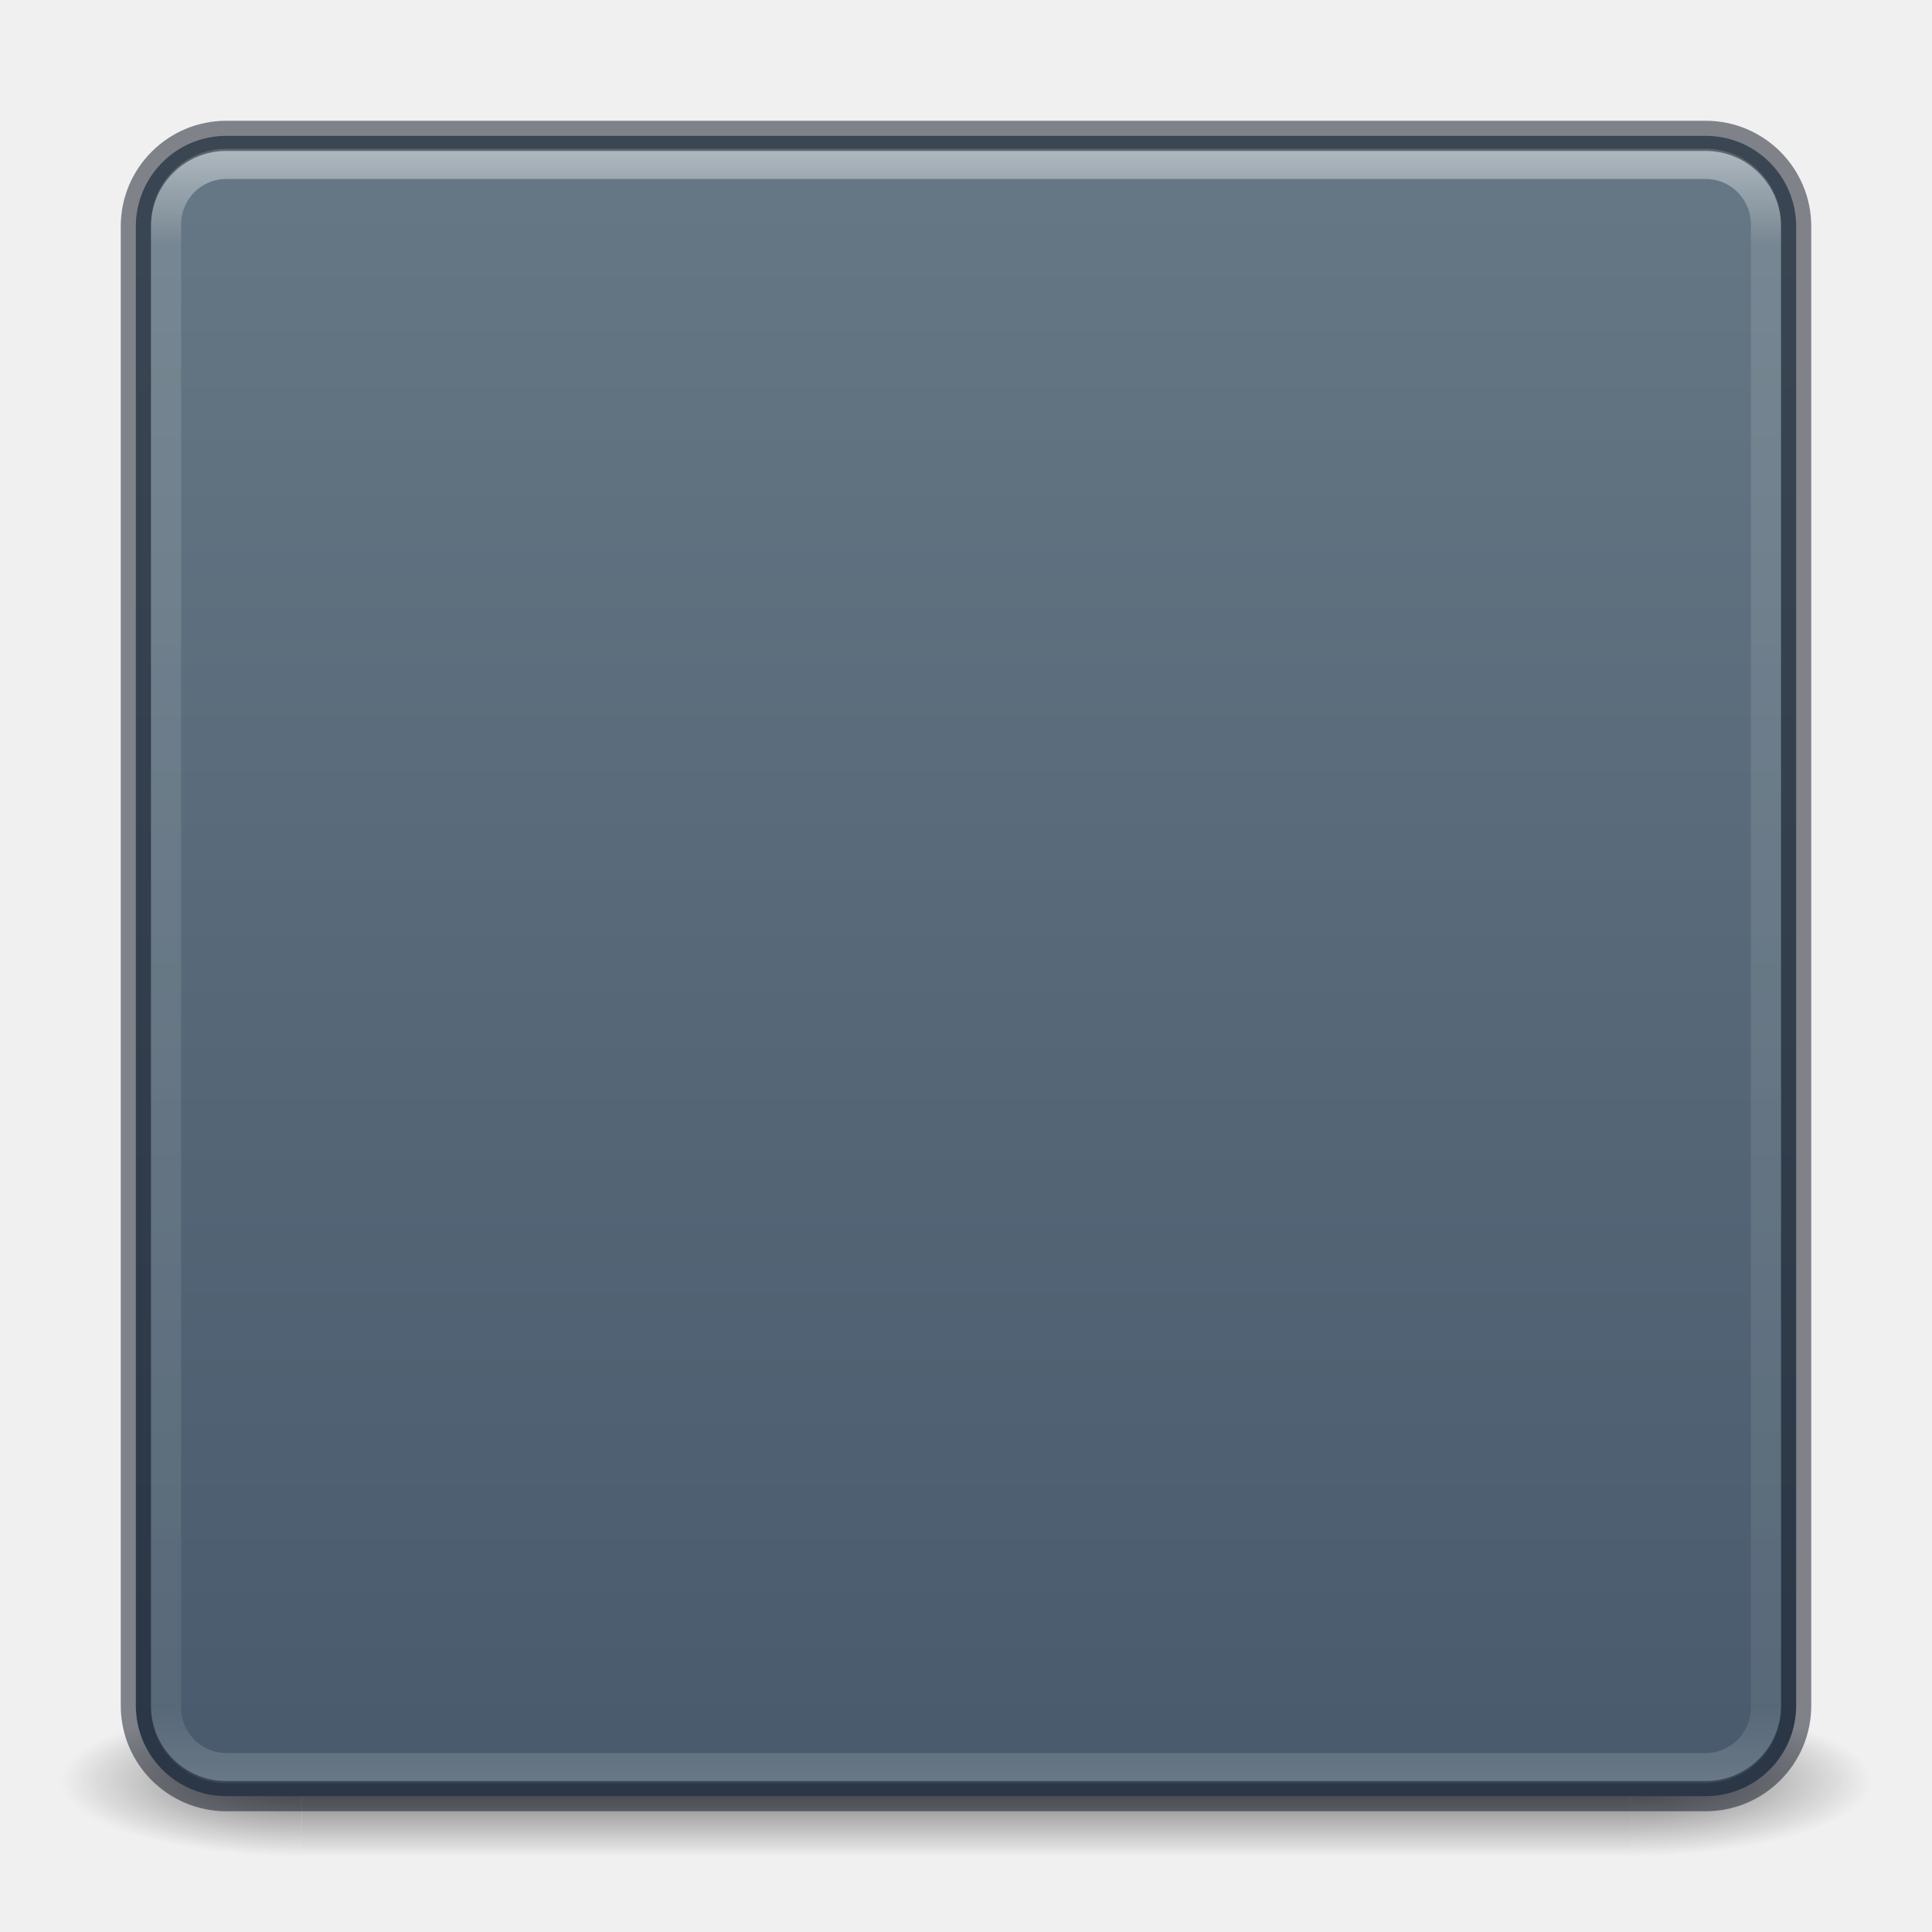
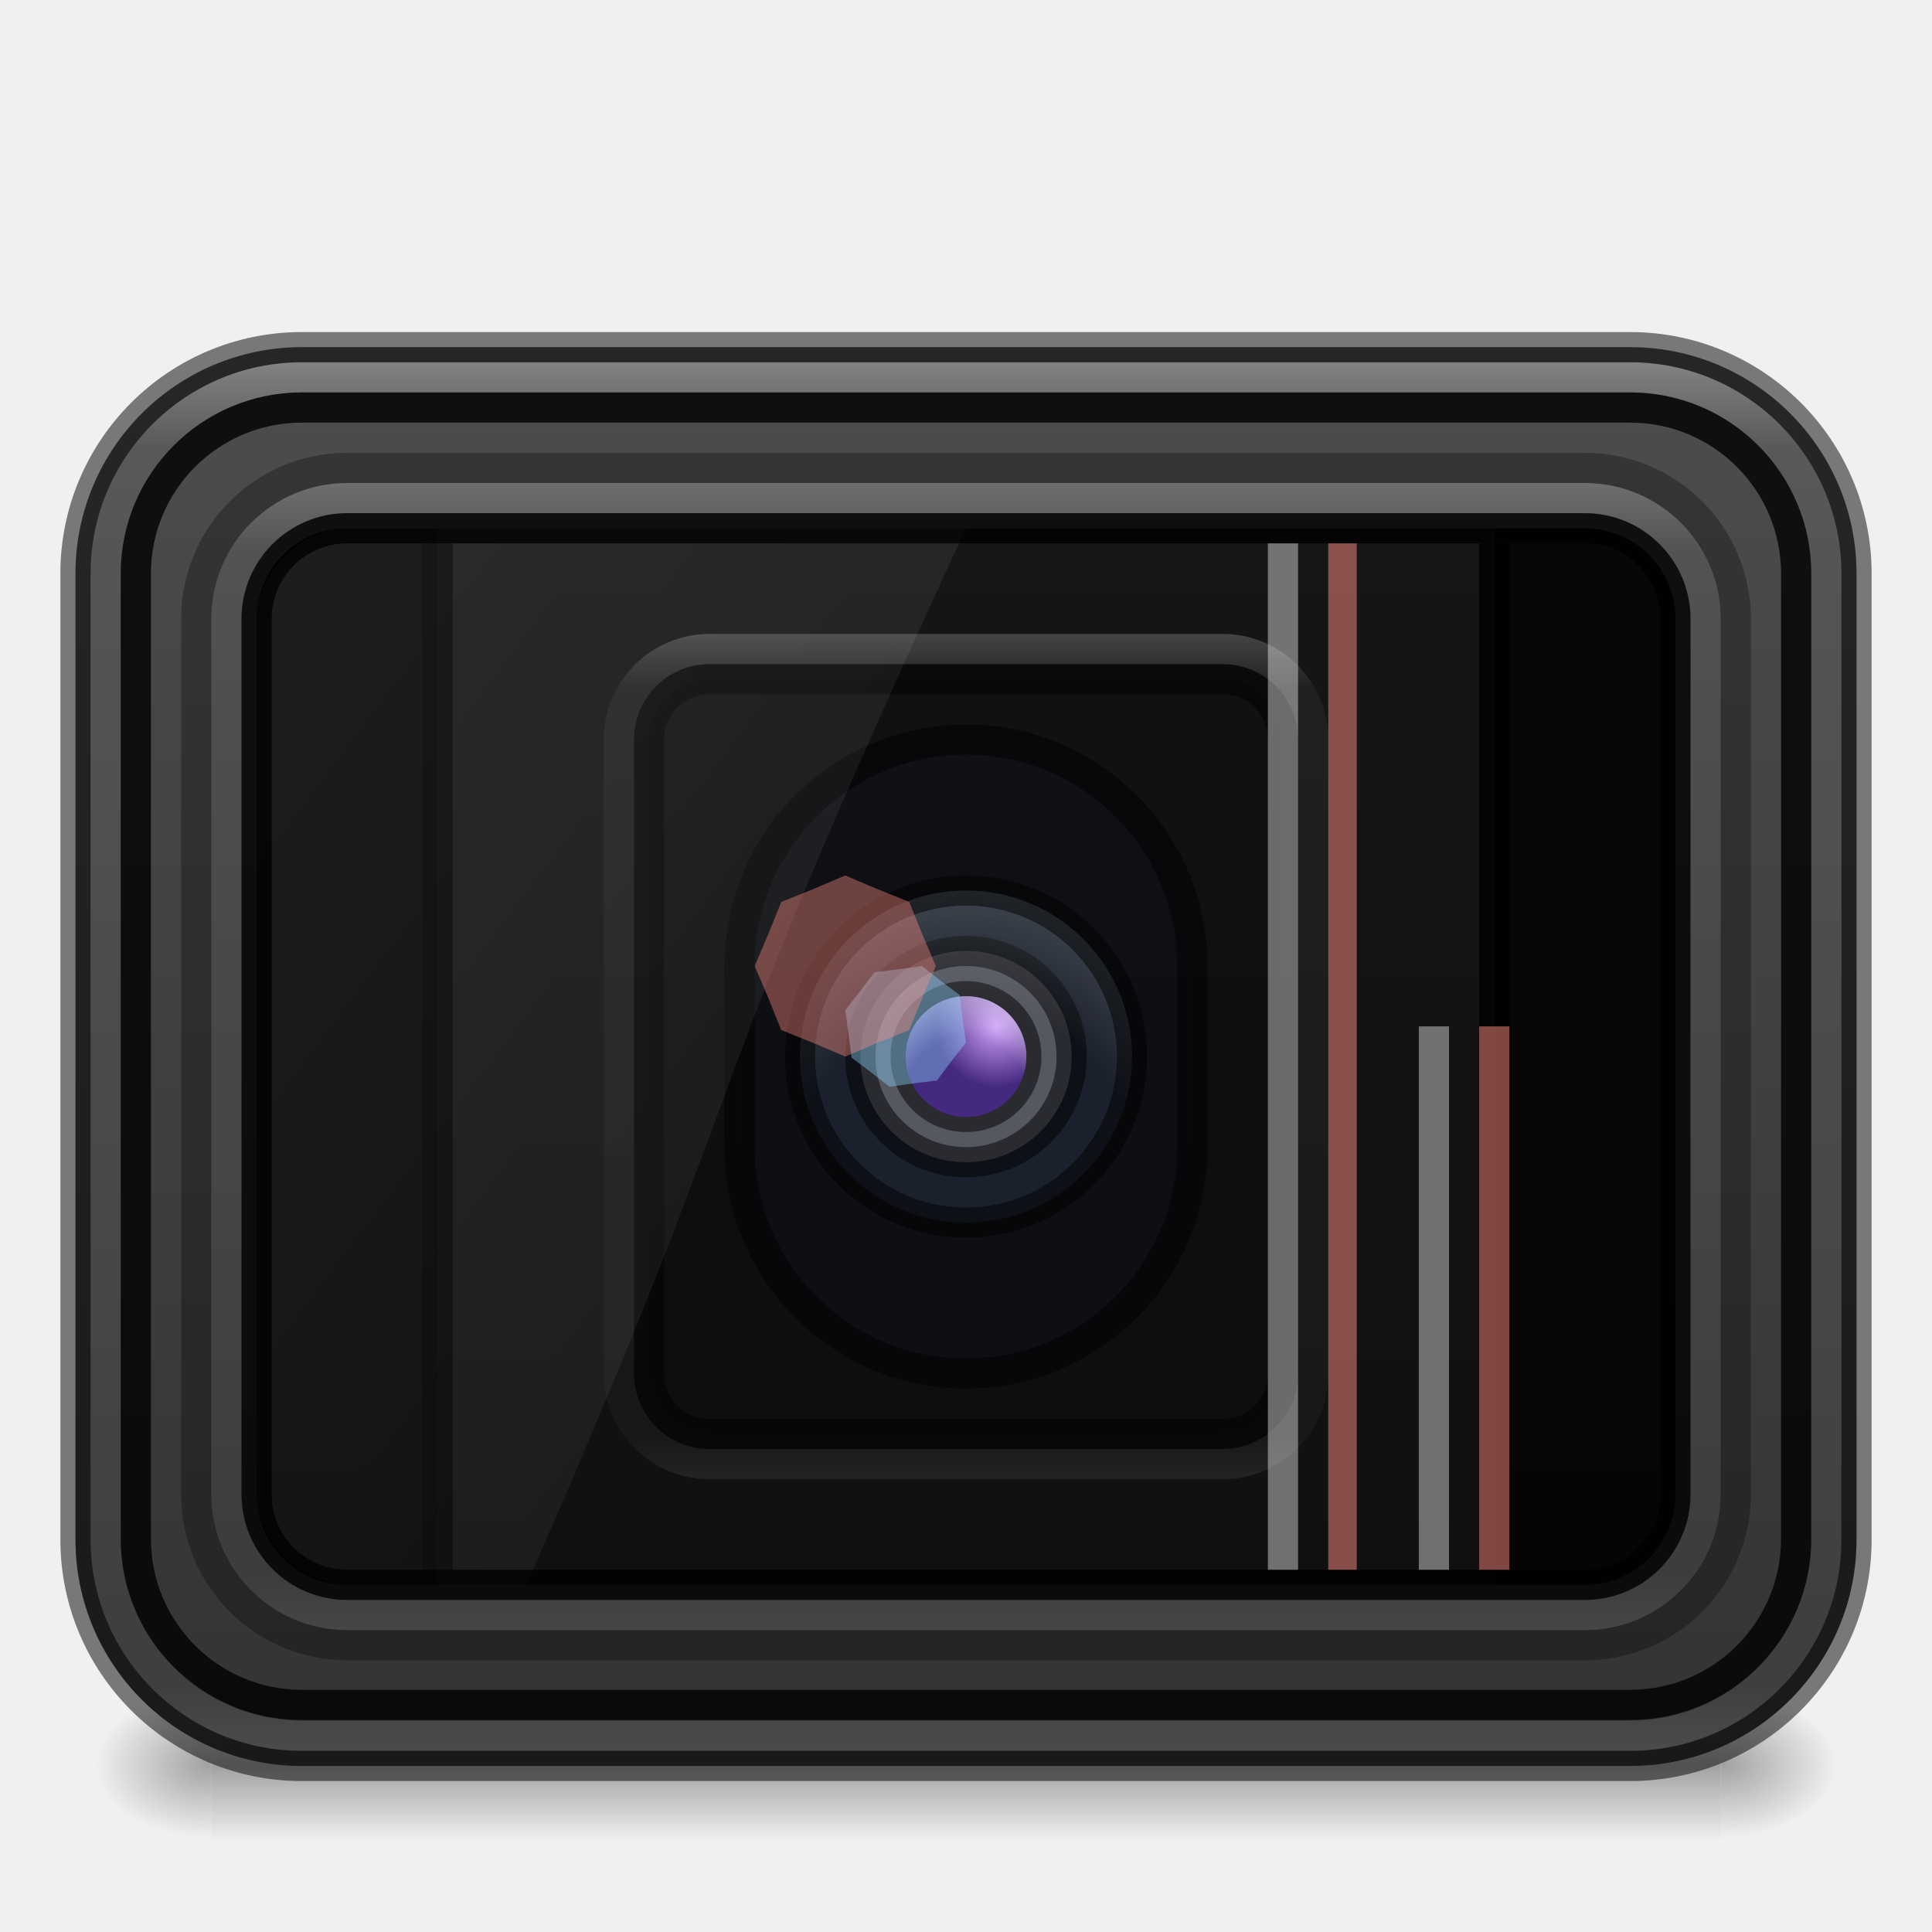
- <svg xmlns="http://www.w3.org/2000/svg" xmlns:xlink="http://www.w3.org/1999/xlink" version="1.1" width="64" height="64" id="svg6333">
-   <defs id="defs6335">
-     <linearGradient id="linearGradient872">
-       <stop style="stop-color:#667885;stop-opacity:1" offset="0" id="stop868" />
-       <stop style="stop-color:#485a6c;stop-opacity:1" offset="1" id="stop870" />
+ <svg xmlns="http://www.w3.org/2000/svg" xmlns:xlink="http://www.w3.org/1999/xlink" version="1.0" width="64" height="64" id="svg2453">
+   <defs id="defs2455">
+     <linearGradient id="linearGradient997">
+       <stop id="stop993" offset="0" style="stop-color:#ffffff;stop-opacity:1;" />
+       <stop id="stop995" offset="1" style="stop-color:#ffffff;stop-opacity:0;" />
    </linearGradient>
-     <linearGradient x1="167.983" y1="8.508" x2="167.983" y2="54.78" id="linearGradient5809" xlink:href="#linearGradient5803" gradientUnits="userSpaceOnUse" gradientTransform="translate(-130,1.759402e-6)" />
-     <linearGradient id="linearGradient5803">
-       <stop id="stop5805" style="stop-color:#fff5ef;stop-opacity:1" offset="0" />
-       <stop id="stop5807" style="stop-color:#fef8dd;stop-opacity:1" offset="1" />
+     <linearGradient id="linearGradient979">
+       <stop style="stop-color:#ffffff;stop-opacity:0" offset="0" id="stop975" />
+       <stop id="stop981" offset="0.667" style="stop-color:#ffffff;stop-opacity:0" />
+       <stop style="stop-color:#ffffff;stop-opacity:0.4" offset="1" id="stop977" />
    </linearGradient>
-     <linearGradient x1="24" y1="5" x2="24" y2="43" id="linearGradient3381-5-4" xlink:href="#linearGradient3924-2-2-5-8" gradientUnits="userSpaceOnUse" gradientTransform="matrix(1.432432,0,0,1.436283,-2.378381,-2.470778)" />
+     <linearGradient id="linearGradient899">
+       <stop id="stop895" offset="0" style="stop-color:#cd9ef7;stop-opacity:1" />
+       <stop id="stop897" offset="1" style="stop-color:#452981;stop-opacity:1" />
+     </linearGradient>
+     <linearGradient id="linearGradient972">
+       <stop offset="0" style="stop-color:#181818;stop-opacity:1" id="stop968" />
+       <stop offset="1" style="stop-color:#181818;stop-opacity:0" id="stop970" />
+     </linearGradient>
+     <linearGradient id="linearGradient964">
+       <stop id="stop960" offset="0" style="stop-color:#4d4d4d;stop-opacity:1" />
+       <stop id="stop962" offset="1" style="stop-color:#333333;stop-opacity:1" />
+     </linearGradient>
+     <linearGradient id="linearGradient5060-2">
+       <stop id="stop5062-3" style="stop-color:#181818;stop-opacity:1" offset="0" />
+       <stop id="stop5064-1" style="stop-color:#181818;stop-opacity:0" offset="1" />
+     </linearGradient>
+     <linearGradient id="linearGradient5048-8">
+       <stop id="stop5050-4" style="stop-color:#181818;stop-opacity:0" offset="0" />
+       <stop id="stop5056-5" style="stop-color:#181818;stop-opacity:1" offset="0.5" />
+       <stop id="stop5052-1" style="stop-color:#181818;stop-opacity:0" offset="1" />
+     </linearGradient>
+     <radialGradient cx="605.714" cy="486.648" r="117.143" fx="605.714" fy="486.648" id="radialGradient3172" xlink:href="#linearGradient972" gradientUnits="userSpaceOnUse" gradientTransform="matrix(0.03212956,0,0,0.02058823,37.63678,48.45142)" />
+     <radialGradient cx="605.714" cy="486.648" r="117.143" fx="605.714" fy="486.648" id="radialGradient3175" xlink:href="#linearGradient5060-2" gradientUnits="userSpaceOnUse" gradientTransform="matrix(-0.03212956,0,0,0.02058823,26.36322,48.45142)" />
+     <linearGradient x1="302.857" y1="366.648" x2="302.857" y2="609.505" id="linearGradient3178" xlink:href="#linearGradient5048-8" gradientUnits="userSpaceOnUse" gradientTransform="matrix(0.1035503,0,0,0.02058823,-5.426037,48.45142)" />
+     <linearGradient gradientUnits="userSpaceOnUse" y2="58.5" x2="32" y1="11.5" x1="32" id="linearGradient966" xlink:href="#linearGradient964" />
+     <linearGradient gradientTransform="matrix(1.432432,0,0,1.434013,-7.37838,-7.368094)" gradientUnits="userSpaceOnUse" xlink:href="#linearGradient3924-2-2-5-8" id="linearGradient3381-5-4" y2="39.309" x2="24" y1="19.794" x1="24" />
    <linearGradient id="linearGradient3924-2-2-5-8">
-       <stop id="stop3926-9-4-9-6" style="stop-color:#ffffff;stop-opacity:1" offset="0" />
-       <stop id="stop3928-9-8-6-5" style="stop-color:#ffffff;stop-opacity:0.235" offset="0.063" />
-       <stop id="stop3930-3-5-1-7" style="stop-color:#ffffff;stop-opacity:0.157" offset="0.951" />
-       <stop id="stop3932-8-0-4-8" style="stop-color:#ffffff;stop-opacity:0.392" offset="1" />
+       <stop offset="0" style="stop-color:#ffffff;stop-opacity:1" id="stop3926-9-4-9-6" />
+       <stop offset="0.063" style="stop-color:#ffffff;stop-opacity:0.235" id="stop3928-9-8-6-5" />
+       <stop offset="0.951" style="stop-color:#ffffff;stop-opacity:0.157" id="stop3930-3-5-1-7" />
+       <stop offset="1" style="stop-color:#ffffff;stop-opacity:0.392" id="stop3932-8-0-4-8" />
    </linearGradient>
-     <radialGradient cx="4.993" cy="43.5" r="2.5" fx="4.993" fy="43.5" id="radialGradient3337-2-2" xlink:href="#linearGradient3688-166-749-4-0-3-8" gradientUnits="userSpaceOnUse" gradientTransform="matrix(2.030497,0,0,1.4,27.78793,-17.4)" />
-     <linearGradient id="linearGradient3688-166-749-4-0-3-8">
-       <stop id="stop2883-4-0-1-8" style="stop-color:#181818;stop-opacity:1" offset="0" />
-       <stop id="stop2885-9-2-9-6" style="stop-color:#181818;stop-opacity:0" offset="1" />
-     </linearGradient>
-     <radialGradient cx="4.993" cy="43.5" r="2.5" fx="4.993" fy="43.5" id="radialGradient3339-1-4" xlink:href="#linearGradient3688-464-309-9-2-4-2" gradientUnits="userSpaceOnUse" gradientTransform="matrix(2.030497,0,0,1.4,-20.212,-104.4)" />
-     <linearGradient id="linearGradient3688-464-309-9-2-4-2">
-       <stop id="stop2889-7-9-6-9" style="stop-color:#181818;stop-opacity:1" offset="0" />
-       <stop id="stop2891-6-6-1-7" style="stop-color:#181818;stop-opacity:0" offset="1" />
-     </linearGradient>
-     <linearGradient id="linearGradient3702-501-757-8-4-1-1">
-       <stop id="stop2895-8-9-9-1" style="stop-color:#181818;stop-opacity:0" offset="0" />
-       <stop id="stop2897-7-8-7-7" style="stop-color:#181818;stop-opacity:1" offset="0.5" />
-       <stop id="stop2899-4-5-1-5" style="stop-color:#181818;stop-opacity:0" offset="1" />
-     </linearGradient>
-     <linearGradient x1="25.058" y1="47.028" x2="25.058" y2="39.999" id="linearGradient6394" xlink:href="#linearGradient3702-501-757-8-4-1-1" gradientUnits="userSpaceOnUse" gradientTransform="matrix(0.9952363,0,0,1,0.1142945,0)" />
-     <linearGradient xlink:href="#linearGradient872" id="linearGradient874" x1="31.585" y1="4.63" x2="31.585" y2="59.185" gradientUnits="userSpaceOnUse" />
+     <radialGradient gradientTransform="matrix(1.988801,0,0,1.988801,-31.64163,-34.60803)" gradientUnits="userSpaceOnUse" r="1.006" fy="34.5" fx="32.5" cy="34.5" cx="32.5" id="radialGradient901" xlink:href="#linearGradient899" />
+     <radialGradient gradientTransform="matrix(3.314666,0,0,3.9776,-74.06932,-107.8865)" r="1.006" fy="36.426" fx="32" cy="36.426" cx="32" gradientUnits="userSpaceOnUse" id="radialGradient973" xlink:href="#linearGradient979" />
+     <linearGradient gradientUnits="userSpaceOnUse" y2="54" x2="57" y1="16" x1="7" id="linearGradient999" xlink:href="#linearGradient997" />
+     <linearGradient y2="45.534" x2="24" y1="13.507" x1="24" gradientTransform="matrix(1.432432,0,0,1.434013,-7.37838,-7.368094)" gradientUnits="userSpaceOnUse" id="linearGradient898" xlink:href="#linearGradient3924-2-2-5-8" />
+     <linearGradient y2="42.776" x2="24" y1="16.28" x1="24" gradientTransform="matrix(1.432432,0,0,1.434013,-7.37838,-7.368094)" gradientUnits="userSpaceOnUse" id="linearGradient900" xlink:href="#linearGradient3924-2-2-5-8" />
+     <radialGradient r="1.006" fy="36.426" fx="32" cy="36.426" cx="32" gradientTransform="matrix(9.115333,0,0,10.9384,-259.6906,-357.9378)" gradientUnits="userSpaceOnUse" id="radialGradient940" xlink:href="#linearGradient979" />
  </defs>
-   <g style="opacity:0.6" id="g3712-8-2-4-4" transform="matrix(1.57895,0,0,0.7142857,-5.894751,27.92857)">
-     <rect style="fill:url(#radialGradient3337-2-2);fill-opacity:1;stroke:none;stroke-width:1" id="rect2801-5-5-7-9" y="40" x="37.933" height="7" width="5.067" />
-     <rect style="fill:url(#radialGradient3339-1-4);fill-opacity:1;stroke:none;stroke-width:1" id="rect3696-3-0-3-7" transform="scale(-1)" y="-47" x="-10.067" height="7" width="5.067" />
-     <rect style="fill:url(#linearGradient6394);fill-opacity:1;stroke:none;stroke-width:1" id="rect3700-5-6-8-4" y="40" x="10.067" height="7" width="27.867" />
+   <g id="g1056">
+     <g id="g958" style="opacity:0.6">
+       <rect width="50" height="5" x="7" y="56" id="rect2879-0" style="display:inline;overflow:visible;visibility:visible;opacity:0.6;fill:url(#linearGradient3178);fill-opacity:1;fill-rule:nonzero;stroke:none;stroke-width:1;marker:none" />
+       <path d="m 7,56 c 0,0 0,5 0,5 -1.655,0.01 -4,-1.12 -4,-2.5 0,-1.38 1.846,-2.499 4,-2.499 z" id="path2881-4" style="display:inline;overflow:visible;visibility:visible;opacity:0.6;fill:url(#radialGradient3175);fill-opacity:1;fill-rule:nonzero;stroke:none;stroke-width:1;marker:none" />
+       <path d="m 57,56 c 0,0 0,5 0,5 1.655,0.01 4,-1.12 4,-2.5 0,-1.38 -1.846,-2.499 -4,-2.499 z" id="path2883-6" style="display:inline;overflow:visible;visibility:visible;opacity:0.6;fill:url(#radialGradient3172);fill-opacity:1;fill-rule:nonzero;stroke:none;stroke-width:1;marker:none" />
+     </g>
+     <rect style="opacity:1;vector-effect:none;fill:url(#linearGradient966);fill-opacity:1;stroke:none;stroke-width:1;stroke-linecap:round;stroke-linejoin:round;stroke-miterlimit:4;stroke-dasharray:none;stroke-dashoffset:0;stroke-opacity:1" id="rect894" width="59" height="47" x="2.5" y="11.5" rx="7.5" ry="7.5" />
+     <path id="path944" d="m 52.5,17.5 c 1.662,0 3,1.338 3,3 v 29 c 0,1.662 -1.338,3 -3,3 h -3 v -3 -4.5 -24.5 -3 z" style="opacity:0.9;fill:#000000;fill-opacity:1;stroke:none;stroke-width:1;stroke-linecap:round;stroke-linejoin:round;stroke-opacity:1" />
+     <path style="opacity:0.9;fill:#000000;fill-opacity:1;stroke:none;stroke-width:1;stroke-linecap:round;stroke-linejoin:round;stroke-opacity:1" d="m 11.5,17.5 c -1.662,0 -3,1.338 -3,3 v 29 c 0,1.662 1.338,3 3,3 h 3 v -3 -4.5 -24.5 -3 z" id="rect935" />
+     <rect style="opacity:0.7;fill:#000000;fill-opacity:1;stroke:none;stroke-width:1;stroke-linecap:round;stroke-linejoin:round;stroke-opacity:1" id="rect929" width="35" height="35" x="14.5" y="17.5" rx="0" ry="0" />
+     <rect ry="7.5" rx="7.5" y="24.5" x="24.5" height="21" width="15" id="rect934" style="opacity:0.4;fill:#0e141f;fill-opacity:1;stroke:none;stroke-width:1;stroke-linecap:round;stroke-linejoin:round;stroke-opacity:1" />
+     <rect style="opacity:0.2;fill:#000000;fill-opacity:1;stroke:none;stroke-width:1;stroke-linecap:round;stroke-linejoin:round;stroke-opacity:1" id="rect866" width="21" height="25" x="21.5" y="22.5" rx="2" ry="2" />
+     <rect style="opacity:0.3;vector-effect:none;fill:none;fill-opacity:1;stroke:url(#linearGradient898);stroke-width:1;stroke-linecap:round;stroke-linejoin:round;stroke-miterlimit:4;stroke-dasharray:none;stroke-dashoffset:0;stroke-opacity:1" id="rect6741-5-0-2-3" y="12.5" x="3.5" ry="6.5" rx="6.5" height="45" width="57" />
+     <rect style="color:#000000;clip-rule:nonzero;display:inline;overflow:visible;visibility:visible;opacity:0.5;isolation:auto;mix-blend-mode:normal;color-interpolation:sRGB;color-interpolation-filters:linearRGB;solid-color:#000000;solid-opacity:1;fill:none;fill-opacity:1;fill-rule:nonzero;stroke:#000000;stroke-width:1;stroke-linecap:round;stroke-linejoin:round;stroke-miterlimit:4;stroke-dasharray:none;stroke-dashoffset:0;stroke-opacity:1;marker:none;color-rendering:auto;image-rendering:auto;shape-rendering:auto;text-rendering:auto;enable-background:accumulate" id="rect5505-21-3-8-9-1-1" y="11.5" x="2.5" ry="7.5" rx="7.5" height="47" width="59" />
+     <path id="path864" d="M 49.5,18 V 52" style="opacity:0.8;fill:none;stroke:#000000;stroke-width:1px;stroke-linecap:butt;stroke-linejoin:miter;stroke-opacity:1" />
+     <circle r="5.5" cy="35" cx="32" id="circle927" style="opacity:0.5;fill:#273445;fill-opacity:1;stroke:none;stroke-width:1;stroke-linecap:round;stroke-linejoin:round;stroke-opacity:1" />
+     <rect ry="2" rx="2" y="22.5" x="21.5" height="25" width="21" id="rect868" style="opacity:0.5;fill:none;fill-opacity:1;stroke:#000000;stroke-width:1;stroke-linecap:round;stroke-linejoin:round;stroke-opacity:1" />
+     <rect style="opacity:0.5;fill:none;fill-opacity:1;stroke:#000000;stroke-width:1;stroke-linecap:round;stroke-linejoin:round;stroke-opacity:1" id="rect874" width="15" height="21" x="24.5" y="24.5" rx="7.5" ry="7.5" />
+     <circle r="3.5" cy="35" cx="32" id="circle903" style="opacity:1;fill:#555761;fill-opacity:1;stroke:none;stroke-width:1;stroke-linecap:round;stroke-linejoin:round;stroke-opacity:1" />
+     <circle r="2.5" cy="35" cx="32" id="circle907" style="opacity:0.5;fill:#000000;fill-opacity:1;stroke:none;stroke-width:1;stroke-linecap:round;stroke-linejoin:round;stroke-opacity:1" />
+     <rect width="49" height="37" rx="4" ry="4" x="7.5" y="16.5" id="rect893" style="opacity:0.2;vector-effect:none;fill:none;fill-opacity:1;stroke:url(#linearGradient900);stroke-width:1;stroke-linecap:round;stroke-linejoin:round;stroke-miterlimit:4;stroke-dasharray:none;stroke-dashoffset:0;stroke-opacity:1" />
+     <circle style="opacity:0.5;fill:none;fill-opacity:1;stroke:#000000;stroke-width:1;stroke-linecap:round;stroke-linejoin:round;stroke-opacity:1" id="path881" cx="32" cy="35" r="3.5" />
+     <rect style="opacity:0.2;vector-effect:none;fill:none;fill-opacity:1;stroke:url(#linearGradient3381-5-4);stroke-width:1;stroke-linecap:round;stroke-linejoin:round;stroke-miterlimit:4;stroke-dasharray:none;stroke-dashoffset:0;stroke-opacity:1" id="rect911" y="21.5" x="20.5" ry="3" rx="3" height="27" width="23" />
+     <path style="opacity:0.8;fill:none;stroke:#000000;stroke-width:1px;stroke-linecap:butt;stroke-linejoin:miter;stroke-opacity:1" d="M 14.5,18 V 52" id="path862" />
+     <path style="opacity:0.1;fill:url(#linearGradient999);fill-opacity:1;stroke:none;stroke-width:1;stroke-linecap:round;stroke-linejoin:round;stroke-opacity:1" d="M 11.5,17.5 H 32 C 22.5,38 25.562,34 17.438,52.5 h -5.875 C 10,52.5 8.501,51 8.501,49.5 L 8.5,20.5 c -3.36e-5,-1.5 1.5,-3 3,-3 z" id="rect931" />
+     <rect style="opacity:0.8;fill:none;fill-opacity:1;stroke:#000000;stroke-width:1;stroke-linecap:round;stroke-linejoin:round;stroke-opacity:1" id="rect858" width="47" height="35" x="8.5" y="17.5" rx="3" ry="3" />
+     <rect style="opacity:0.4;fill:#ffffff;fill-opacity:1;stroke:none;stroke-width:1;stroke-linecap:round;stroke-linejoin:round;stroke-opacity:1" id="rect942" width="1" height="34" x="42" y="18" />
+     <rect style="opacity:0.5;fill:#ff8c82;fill-opacity:1;stroke:none;stroke-width:1;stroke-linecap:round;stroke-linejoin:round;stroke-opacity:1" id="rect944" width="0.944" height="34" x="44" y="18" />
+     <rect style="opacity:0.4;fill:#ffffff;fill-opacity:1;stroke:none;stroke-width:1;stroke-linecap:round;stroke-linejoin:round;stroke-opacity:1" id="rect946" width="1" height="18" x="47" y="34" />
+     <rect style="opacity:0.5;fill:#ff8c82;fill-opacity:1;stroke:none;stroke-width:1;stroke-linecap:round;stroke-linejoin:round;stroke-opacity:1" id="rect948" width="1" height="18" x="49" y="34" />
+     <rect ry="5.5" rx="5.5" y="13.5" x="4.5" height="42.978" width="55" id="rect947" style="opacity:0.8;fill:none;fill-opacity:1;stroke:#000000;stroke-width:1;stroke-linecap:round;stroke-linejoin:round;stroke-opacity:1" />
+     <rect style="opacity:0.3;fill:none;fill-opacity:1;stroke:#000000;stroke-width:1;stroke-linecap:round;stroke-linejoin:round;stroke-opacity:1" id="rect951" width="51" height="39" x="6.5" y="15.5" rx="5" ry="5" />
+     <circle r="2" cy="35" cx="32" id="circle883" style="opacity:1;fill:url(#radialGradient901);fill-opacity:1;stroke:none;stroke-width:1;stroke-linecap:round;stroke-linejoin:round;stroke-opacity:1" />
+     <circle style="opacity:1;fill:url(#radialGradient973);fill-opacity:1;stroke:none;stroke-width:1;stroke-linecap:round;stroke-linejoin:round;stroke-opacity:1" id="circle971" cx="32" cy="35" r="2" />
+     <circle r="5.5" cy="35" cx="32" id="circle938" style="opacity:0.4;fill:url(#radialGradient940);fill-opacity:1;stroke:none;stroke-width:1;stroke-linecap:round;stroke-linejoin:round;stroke-opacity:1" />
+     <circle style="opacity:0.5;fill:none;fill-opacity:1;stroke:#000000;stroke-width:1;stroke-linecap:round;stroke-linejoin:round;stroke-opacity:1" id="path876" cx="32" cy="35" r="5.5" />
+     <path style="opacity:0.4;vector-effect:none;fill:#8cd5ff;fill-opacity:1;stroke:none;stroke-width:1;stroke-linecap:round;stroke-linejoin:round;stroke-miterlimit:4;stroke-dasharray:none;stroke-dashoffset:0;stroke-opacity:1" id="path1016" d="M 28.965,32.207 29.751,32.111 30.536,32 l 0.624,0.489 0.634,0.476 0.095,0.787 L 32,34.536 31.511,35.16 31.035,35.793 30.249,35.889 29.464,36 28.84,35.511 28.207,35.035 28.111,34.249 28,33.464 28.489,32.84 Z" />
+     <path style="opacity:0.4;vector-effect:none;fill:#ff8c82;fill-opacity:1;stroke:none;stroke-width:1;stroke-linecap:round;stroke-linejoin:round;stroke-miterlimit:4;stroke-dasharray:none;stroke-dashoffset:0;stroke-opacity:1" id="path1018" d="M 25.879,29.879 26.944,29.45 28,29 29.056,29.45 30.121,29.879 30.55,30.944 31,32 30.55,33.056 30.121,34.121 29.056,34.55 28,35 26.944,34.55 25.879,34.121 25.45,33.056 25,32 25.45,30.944 Z" />
  </g>
-   <rect style="color:#000000;display:inline;overflow:visible;visibility:visible;opacity:1;fill:url(#linearGradient874);fill-opacity:1;fill-rule:nonzero;stroke:none;stroke-width:1;marker:none;enable-background:accumulate" id="rect5505-21-3-8-5-2" y="4.5" x="4.5" ry="3" rx="3" height="55" width="55" />
-   <rect style="opacity:0.5;fill:none;stroke:url(#linearGradient3381-5-4);stroke-width:1;stroke-linecap:round;stroke-linejoin:round;stroke-miterlimit:4;stroke-dasharray:none;stroke-dashoffset:0;stroke-opacity:1" id="rect6741-5-0-2-3" y="5.429" x="5.5" ry="2" rx="2" height="53.142" width="53" />
-   <rect style="color:#000000;display:inline;overflow:visible;visibility:visible;opacity:0.5;fill:none;stroke:#0e141f;stroke-width:1;stroke-linecap:round;stroke-linejoin:round;stroke-miterlimit:4;stroke-dasharray:none;stroke-dashoffset:0;stroke-opacity:1;marker:none;enable-background:accumulate" id="rect5505-21-3-8-9-1-1" y="4.5" x="4.5" ry="3" rx="3" height="55" width="55" />
</svg>
